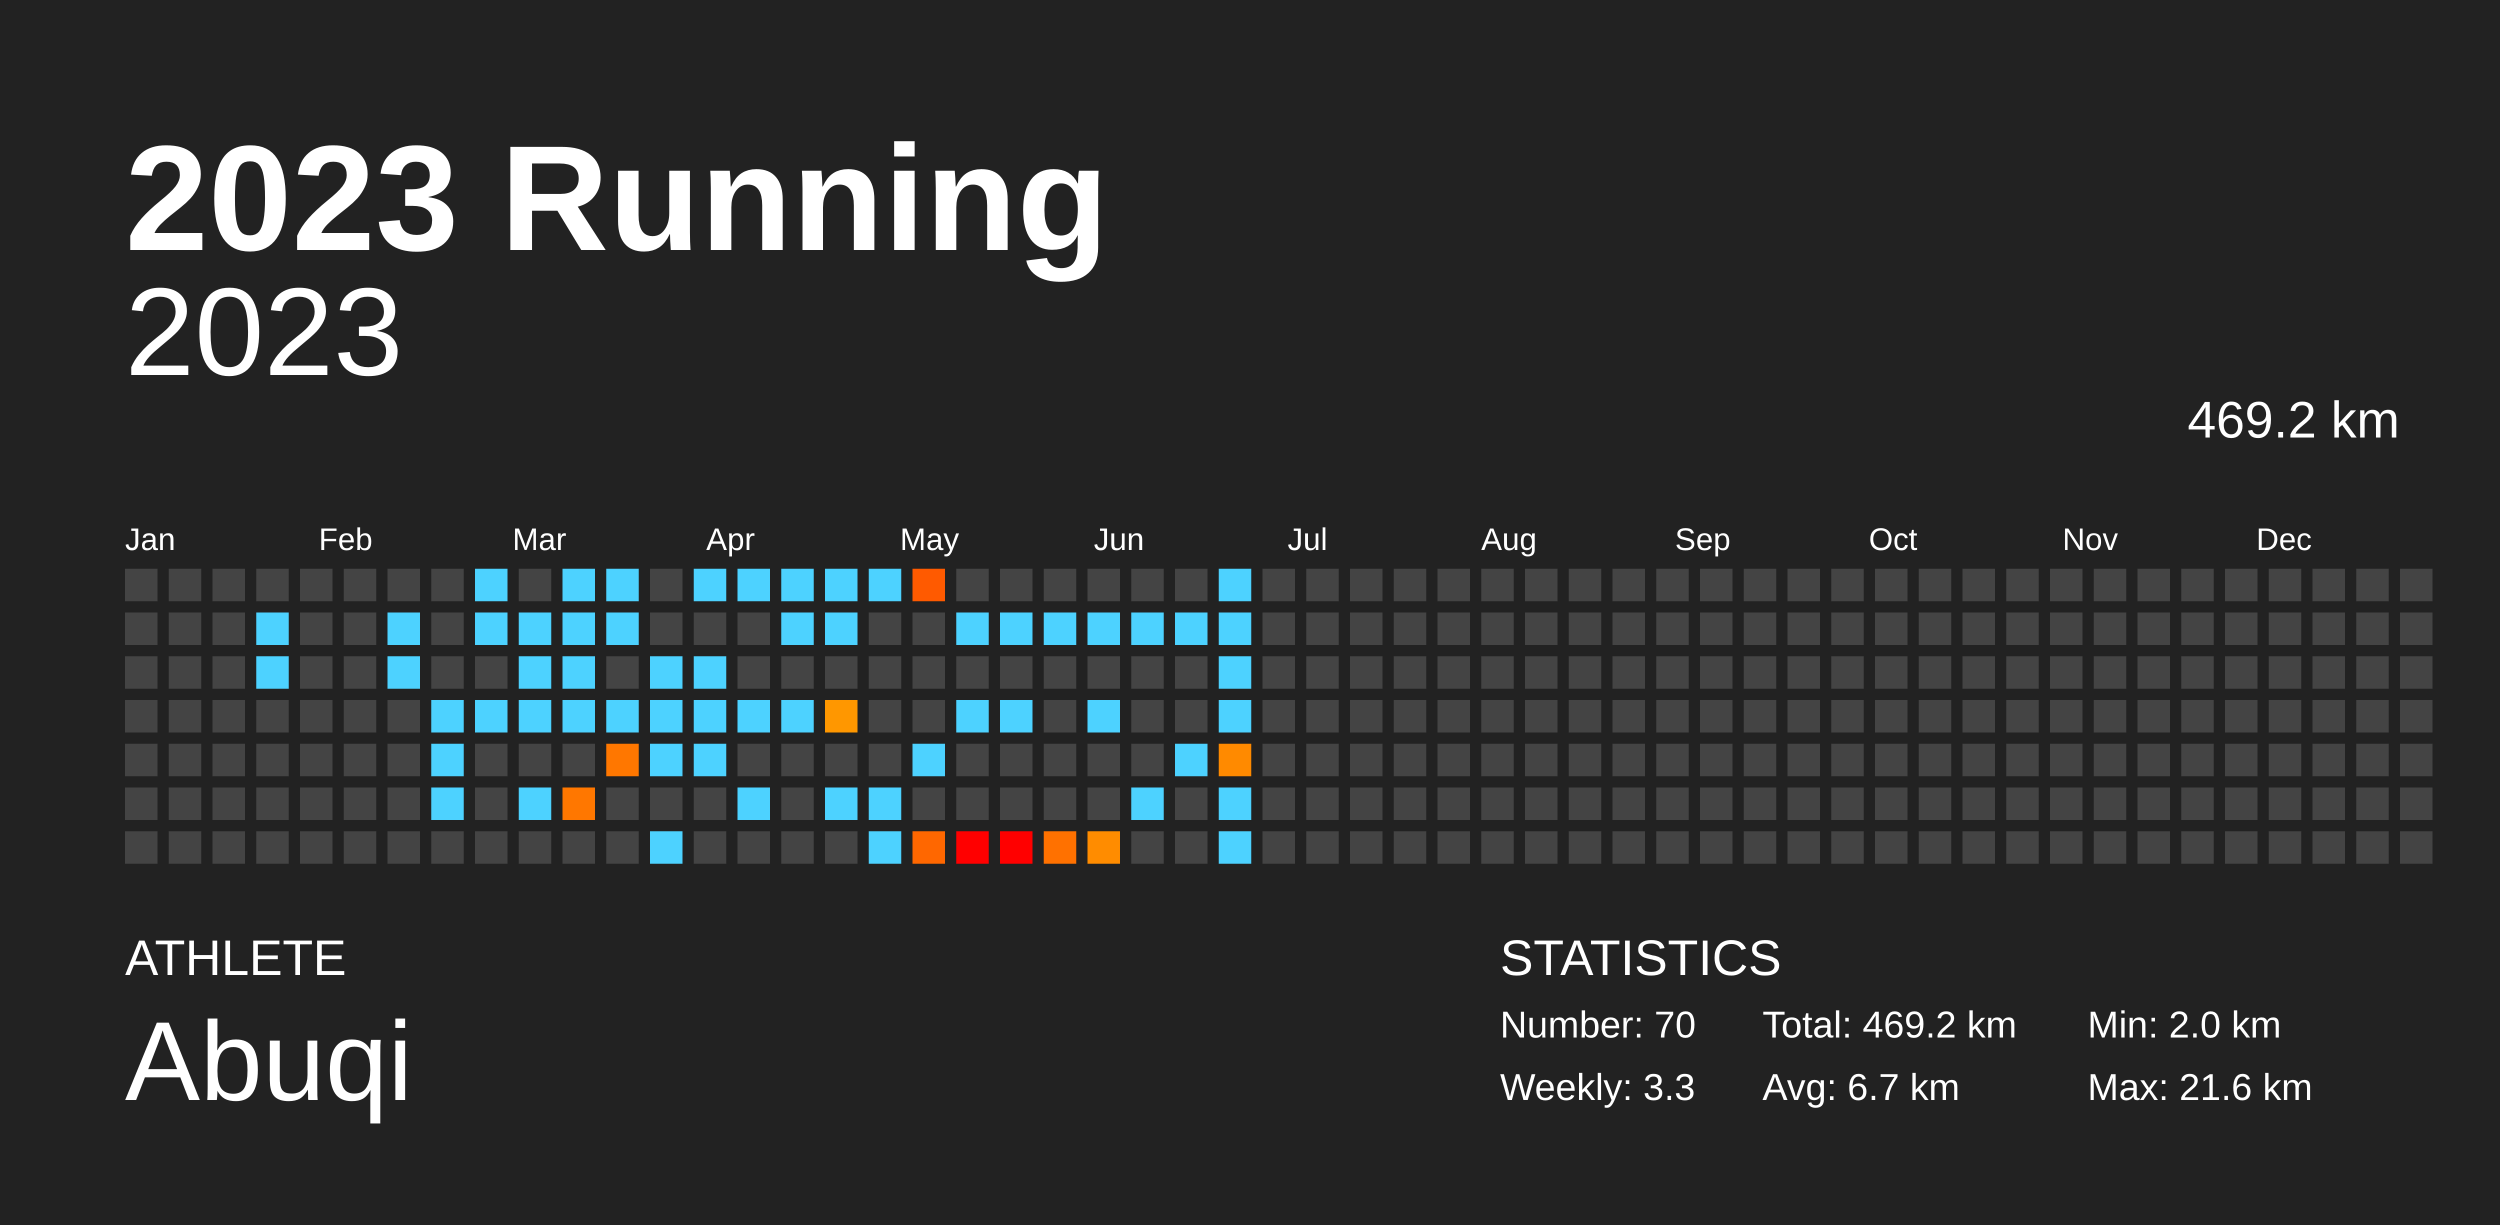
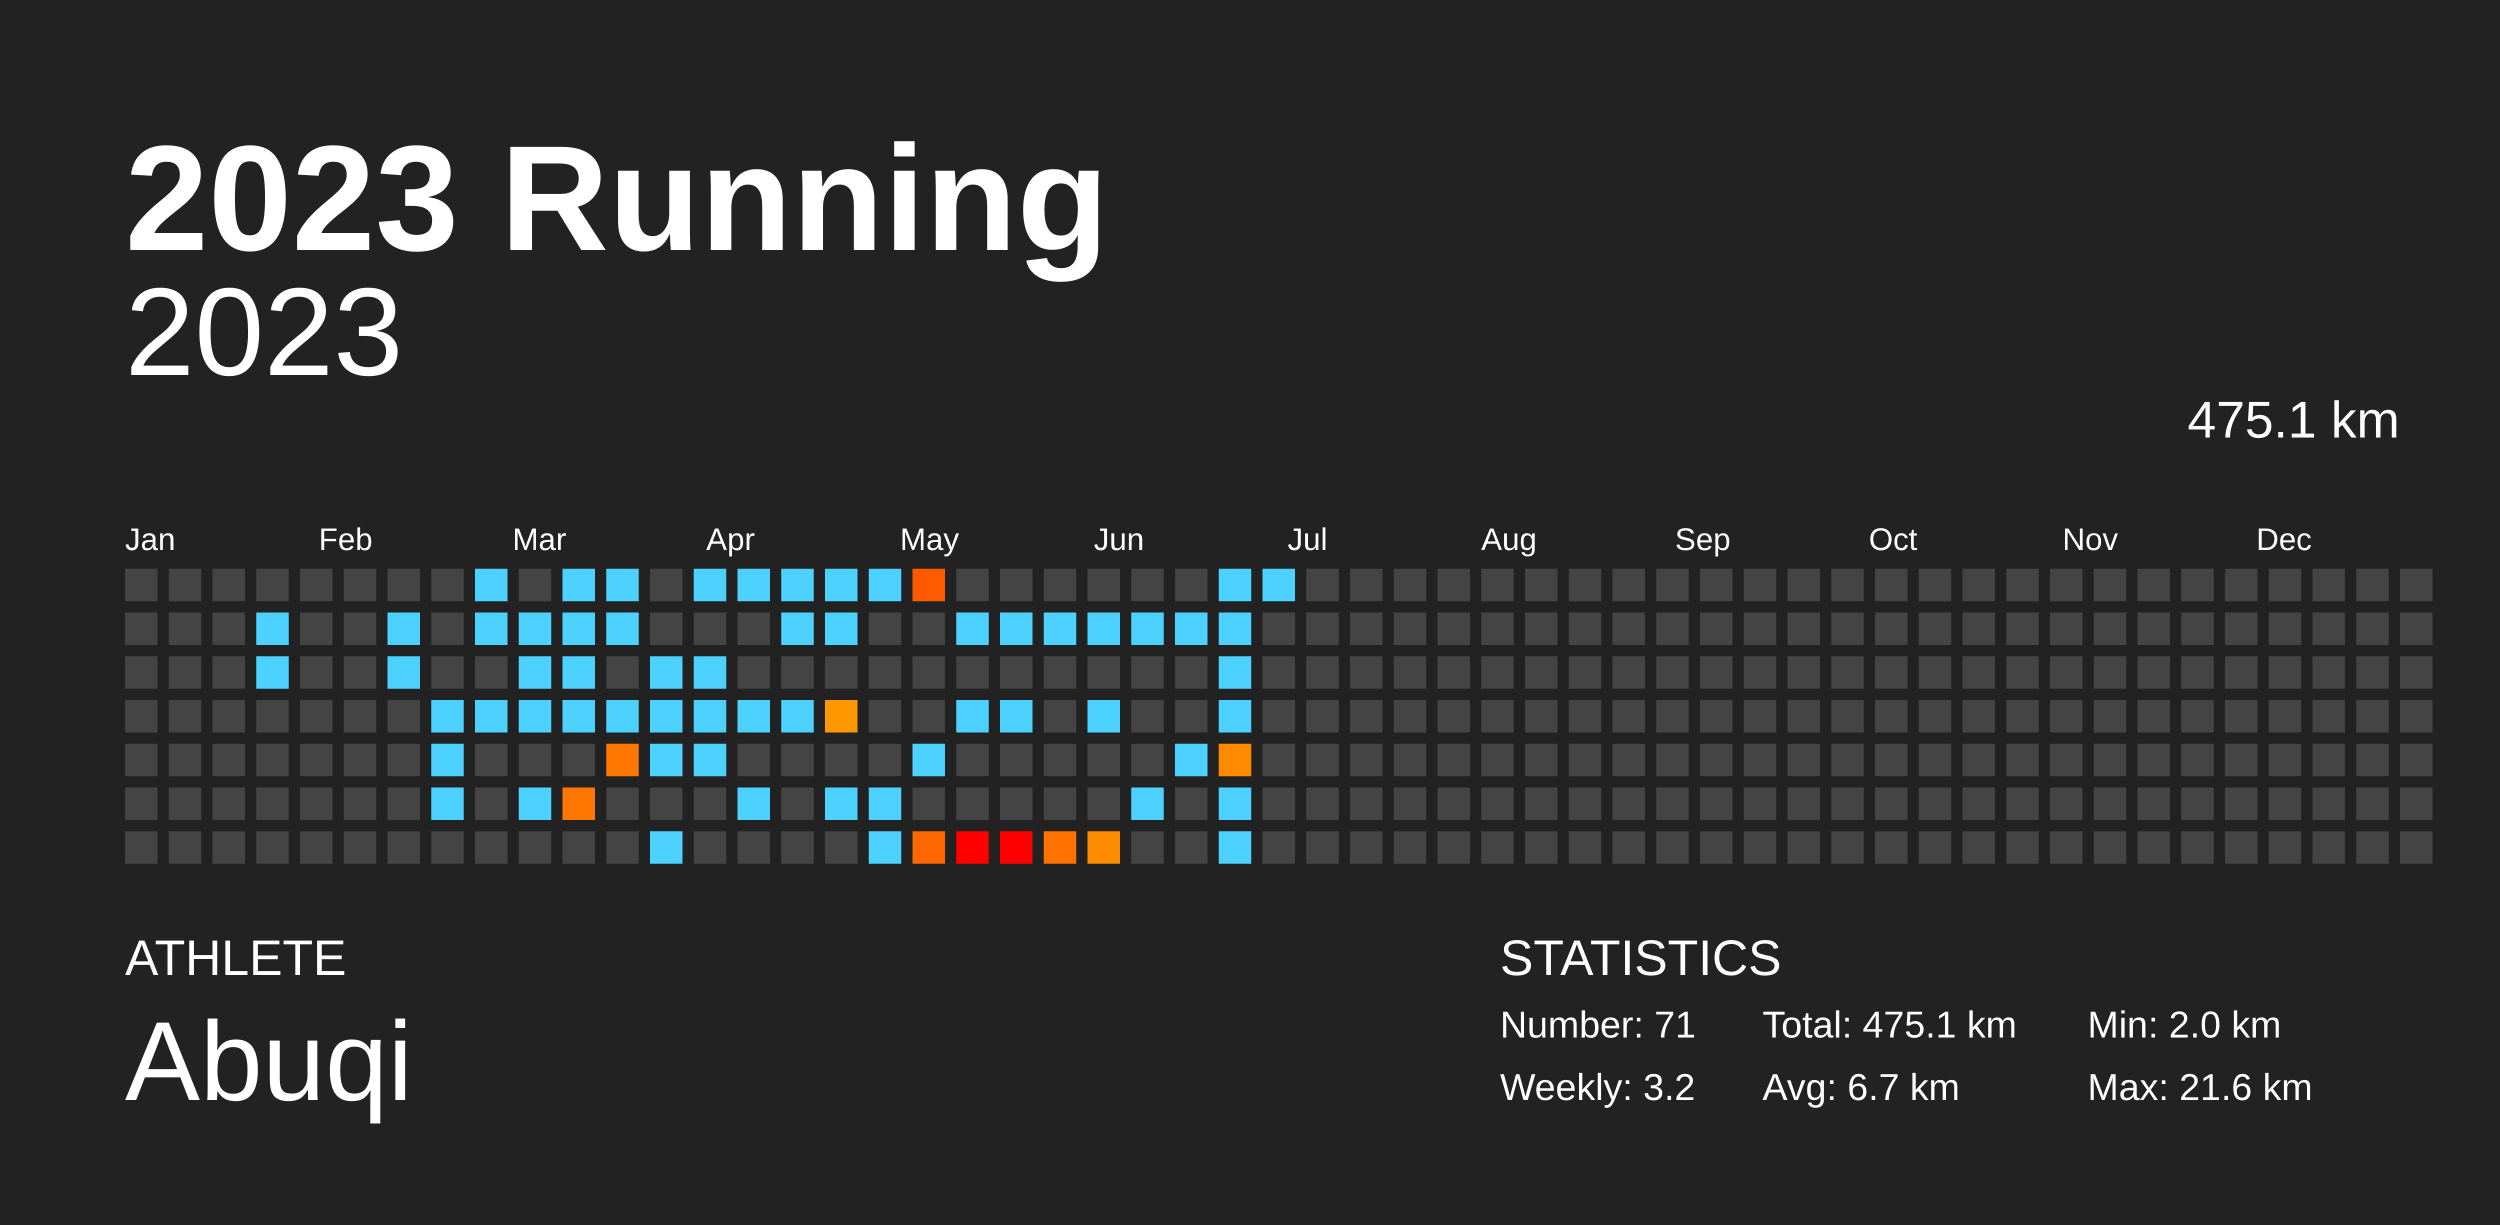
<svg xmlns="http://www.w3.org/2000/svg" baseProfile="full" height="98mm" version="1.1" viewBox="0,0,200,98" width="200mm">
  <defs />
  <rect fill="#222222" height="98" width="200" x="0" y="0" />
  <text fill="#FFFFFF" style="font-size:12px; font-family:Arial; font-weight:bold;" x="10" y="20">2023 Running</text>
  <text fill="#FFFFFF" style="font-size:4px; font-family:Arial" x="10" y="78">ATHLETE</text>
  <text fill="#FFFFFF" style="font-size:9px; font-family:Arial" x="10" y="88">Abuqi</text>
  <text fill="#FFFFFF" style="font-size:4px; font-family:Arial" x="120" y="78">STATISTICS</text>
-   <text fill="#FFFFFF" style="font-size:3px; font-family:Arial" x="120" y="83">Number: 70</text>
-   <text fill="#FFFFFF" style="font-size:3px; font-family:Arial" x="120" y="88">Weekly: 3.3</text>
-   <text fill="#FFFFFF" style="font-size:3px; font-family:Arial" x="141" y="83">Total: 469.2 km</text>
+   <text fill="#FFFFFF" style="font-size:3px; font-family:Arial" x="120" y="83">Number: 71</text>
+   <text fill="#FFFFFF" style="font-size:3px; font-family:Arial" x="120" y="88">Weekly: 3.2</text>
+   <text fill="#FFFFFF" style="font-size:3px; font-family:Arial" x="141" y="83">Total: 475.1 km</text>
  <text fill="#FFFFFF" style="font-size:3px; font-family:Arial" x="141" y="88">Avg: 6.7 km</text>
  <text fill="#FFFFFF" style="font-size:3px; font-family:Arial" x="167" y="83">Min: 2.0 km</text>
  <text fill="#FFFFFF" style="font-size:3px; font-family:Arial" x="167" y="88">Max: 21.6 km</text>
  <text alignment-baseline="hanging" fill="#FFFFFF" style="font-size:10.0px; font-family:Arial;" x="10" y="30">2023</text>
-   <text alignment-baseline="hanging" fill="#FFFFFF" style="font-size:4.125px; font-family:Arial;" x="175" y="35">469.2 km</text>
+   <text alignment-baseline="hanging" fill="#FFFFFF" style="font-size:4.125px; font-family:Arial;" x="175" y="35">475.1 km</text>
  <text fill="#FFFFFF" style="font-size:2.5px; font-family:Arial" x="10.0" y="44">Jan</text>
  <text fill="#FFFFFF" style="font-size:2.5px; font-family:Arial" x="25.5" y="44">Feb</text>
  <text fill="#FFFFFF" style="font-size:2.5px; font-family:Arial" x="41.0" y="44">Mar</text>
  <text fill="#FFFFFF" style="font-size:2.5px; font-family:Arial" x="56.5" y="44">Apr</text>
  <text fill="#FFFFFF" style="font-size:2.5px; font-family:Arial" x="72.0" y="44">May</text>
  <text fill="#FFFFFF" style="font-size:2.5px; font-family:Arial" x="87.5" y="44">Jun</text>
  <text fill="#FFFFFF" style="font-size:2.5px; font-family:Arial" x="103.0" y="44">Jul</text>
  <text fill="#FFFFFF" style="font-size:2.5px; font-family:Arial" x="118.5" y="44">Aug</text>
  <text fill="#FFFFFF" style="font-size:2.5px; font-family:Arial" x="134.0" y="44">Sep</text>
  <text fill="#FFFFFF" style="font-size:2.5px; font-family:Arial" x="149.5" y="44">Oct</text>
  <text fill="#FFFFFF" style="font-size:2.5px; font-family:Arial" x="165.0" y="44">Nov</text>
  <text fill="#FFFFFF" style="font-size:2.5px; font-family:Arial" x="180.5" y="44">Dec</text>
  <rect fill="#444444" height="2.6" width="2.6" x="10.0" y="45.5" />
  <rect fill="#444444" height="2.6" width="2.6" x="10.0" y="49.0" />
  <rect fill="#444444" height="2.6" width="2.6" x="10.0" y="52.5" />
  <rect fill="#444444" height="2.6" width="2.6" x="10.0" y="56.0" />
  <rect fill="#444444" height="2.6" width="2.6" x="10.0" y="59.5" />
  <rect fill="#444444" height="2.6" width="2.6" x="10.0" y="63.0" />
  <rect fill="#444444" height="2.6" width="2.6" x="10.0" y="66.5" />
  <rect fill="#444444" height="2.6" width="2.6" x="13.5" y="45.5" />
  <rect fill="#444444" height="2.6" width="2.6" x="13.5" y="49.0" />
  <rect fill="#444444" height="2.6" width="2.6" x="13.5" y="52.5" />
  <rect fill="#444444" height="2.6" width="2.6" x="13.5" y="56.0" />
  <rect fill="#444444" height="2.6" width="2.6" x="13.5" y="59.5" />
  <rect fill="#444444" height="2.6" width="2.6" x="13.5" y="63.0" />
  <rect fill="#444444" height="2.6" width="2.6" x="13.5" y="66.5" />
  <rect fill="#444444" height="2.6" width="2.6" x="17.0" y="45.5" />
  <rect fill="#444444" height="2.6" width="2.6" x="17.0" y="49.0" />
  <rect fill="#444444" height="2.6" width="2.6" x="17.0" y="52.5" />
  <rect fill="#444444" height="2.6" width="2.6" x="17.0" y="56.0" />
  <rect fill="#444444" height="2.6" width="2.6" x="17.0" y="59.5" />
  <rect fill="#444444" height="2.6" width="2.6" x="17.0" y="63.0" />
  <rect fill="#444444" height="2.6" width="2.6" x="17.0" y="66.5" />
  <rect fill="#444444" height="2.6" width="2.6" x="20.5" y="45.5" />
  <rect fill="#4dd2ff" height="2.6" width="2.6" x="20.5" y="49.0" />
  <rect fill="#4dd2ff" height="2.6" width="2.6" x="20.5" y="52.5" />
  <rect fill="#444444" height="2.6" width="2.6" x="20.5" y="56.0" />
  <rect fill="#444444" height="2.6" width="2.6" x="20.5" y="59.5" />
  <rect fill="#444444" height="2.6" width="2.6" x="20.5" y="63.0" />
  <rect fill="#444444" height="2.6" width="2.6" x="20.5" y="66.5" />
  <rect fill="#444444" height="2.6" width="2.6" x="24.0" y="45.5" />
  <rect fill="#444444" height="2.6" width="2.6" x="24.0" y="49.0" />
  <rect fill="#444444" height="2.6" width="2.6" x="24.0" y="52.5" />
  <rect fill="#444444" height="2.6" width="2.6" x="24.0" y="56.0" />
  <rect fill="#444444" height="2.6" width="2.6" x="24.0" y="59.5" />
  <rect fill="#444444" height="2.6" width="2.6" x="24.0" y="63.0" />
  <rect fill="#444444" height="2.6" width="2.6" x="24.0" y="66.5" />
  <rect fill="#444444" height="2.6" width="2.6" x="27.5" y="45.5" />
  <rect fill="#444444" height="2.6" width="2.6" x="27.5" y="49.0" />
  <rect fill="#444444" height="2.6" width="2.6" x="27.5" y="52.5" />
  <rect fill="#444444" height="2.6" width="2.6" x="27.5" y="56.0" />
  <rect fill="#444444" height="2.6" width="2.6" x="27.5" y="59.5" />
  <rect fill="#444444" height="2.6" width="2.6" x="27.5" y="63.0" />
  <rect fill="#444444" height="2.6" width="2.6" x="27.5" y="66.5" />
  <rect fill="#444444" height="2.6" width="2.6" x="31.0" y="45.5" />
  <rect fill="#4dd2ff" height="2.6" width="2.6" x="31.0" y="49.0" />
  <rect fill="#4dd2ff" height="2.6" width="2.6" x="31.0" y="52.5" />
  <rect fill="#444444" height="2.6" width="2.6" x="31.0" y="56.0" />
  <rect fill="#444444" height="2.6" width="2.6" x="31.0" y="59.5" />
  <rect fill="#444444" height="2.6" width="2.6" x="31.0" y="63.0" />
  <rect fill="#444444" height="2.6" width="2.6" x="31.0" y="66.5" />
  <rect fill="#444444" height="2.6" width="2.6" x="34.5" y="45.5" />
  <rect fill="#444444" height="2.6" width="2.6" x="34.5" y="49.0" />
  <rect fill="#444444" height="2.6" width="2.6" x="34.5" y="52.5" />
  <rect fill="#4dd2ff" height="2.6" width="2.6" x="34.5" y="56.0" />
  <rect fill="#4dd2ff" height="2.6" width="2.6" x="34.5" y="59.5" />
  <rect fill="#4dd2ff" height="2.6" width="2.6" x="34.5" y="63.0" />
  <rect fill="#444444" height="2.6" width="2.6" x="34.5" y="66.5" />
  <rect fill="#4dd2ff" height="2.6" width="2.6" x="38.0" y="45.5" />
  <rect fill="#4dd2ff" height="2.6" width="2.6" x="38.0" y="49.0" />
  <rect fill="#444444" height="2.6" width="2.6" x="38.0" y="52.5" />
  <rect fill="#4dd2ff" height="2.6" width="2.6" x="38.0" y="56.0" />
  <rect fill="#444444" height="2.6" width="2.6" x="38.0" y="59.5" />
  <rect fill="#444444" height="2.6" width="2.6" x="38.0" y="63.0" />
  <rect fill="#444444" height="2.6" width="2.6" x="38.0" y="66.5" />
  <rect fill="#444444" height="2.6" width="2.6" x="41.5" y="45.5" />
  <rect fill="#4dd2ff" height="2.6" width="2.6" x="41.5" y="49.0" />
  <rect fill="#4dd2ff" height="2.6" width="2.6" x="41.5" y="52.5" />
  <rect fill="#4dd2ff" height="2.6" width="2.6" x="41.5" y="56.0" />
  <rect fill="#444444" height="2.6" width="2.6" x="41.5" y="59.5" />
  <rect fill="#4dd2ff" height="2.6" width="2.6" x="41.5" y="63.0" />
  <rect fill="#444444" height="2.6" width="2.6" x="41.5" y="66.5" />
  <rect fill="#4dd2ff" height="2.6" width="2.6" x="45.0" y="45.5" />
  <rect fill="#4dd2ff" height="2.6" width="2.6" x="45.0" y="49.0" />
  <rect fill="#4dd2ff" height="2.6" width="2.6" x="45.0" y="52.5" />
  <rect fill="#4dd2ff" height="2.6" width="2.6" x="45.0" y="56.0" />
  <rect fill="#444444" height="2.6" width="2.6" x="45.0" y="59.5" />
  <rect fill="#ff7700" height="2.6" width="2.6" x="45.0" y="63.0" />
  <rect fill="#444444" height="2.6" width="2.6" x="45.0" y="66.5" />
  <rect fill="#4dd2ff" height="2.6" width="2.6" x="48.5" y="45.5" />
  <rect fill="#4dd2ff" height="2.6" width="2.6" x="48.5" y="49.0" />
  <rect fill="#444444" height="2.6" width="2.6" x="48.5" y="52.5" />
  <rect fill="#4dd2ff" height="2.6" width="2.6" x="48.5" y="56.0" />
  <rect fill="#ff7700" height="2.6" width="2.6" x="48.5" y="59.5" />
  <rect fill="#444444" height="2.6" width="2.6" x="48.5" y="63.0" />
  <rect fill="#444444" height="2.6" width="2.6" x="48.5" y="66.5" />
  <rect fill="#444444" height="2.6" width="2.6" x="52.0" y="45.5" />
  <rect fill="#444444" height="2.6" width="2.6" x="52.0" y="49.0" />
  <rect fill="#4dd2ff" height="2.6" width="2.6" x="52.0" y="52.5" />
  <rect fill="#4dd2ff" height="2.6" width="2.6" x="52.0" y="56.0" />
  <rect fill="#4dd2ff" height="2.6" width="2.6" x="52.0" y="59.5" />
  <rect fill="#444444" height="2.6" width="2.6" x="52.0" y="63.0" />
  <rect fill="#4dd2ff" height="2.6" width="2.6" x="52.0" y="66.5" />
  <rect fill="#4dd2ff" height="2.6" width="2.6" x="55.5" y="45.5" />
  <rect fill="#444444" height="2.6" width="2.6" x="55.5" y="49.0" />
  <rect fill="#4dd2ff" height="2.6" width="2.6" x="55.5" y="52.5" />
  <rect fill="#4dd2ff" height="2.6" width="2.6" x="55.5" y="56.0" />
  <rect fill="#4dd2ff" height="2.6" width="2.6" x="55.5" y="59.5" />
  <rect fill="#444444" height="2.6" width="2.6" x="55.5" y="63.0" />
  <rect fill="#444444" height="2.6" width="2.6" x="55.5" y="66.5" />
  <rect fill="#4dd2ff" height="2.6" width="2.6" x="59.0" y="45.5" />
  <rect fill="#444444" height="2.6" width="2.6" x="59.0" y="49.0" />
  <rect fill="#444444" height="2.6" width="2.6" x="59.0" y="52.5" />
  <rect fill="#4dd2ff" height="2.6" width="2.6" x="59.0" y="56.0" />
  <rect fill="#444444" height="2.6" width="2.6" x="59.0" y="59.5" />
  <rect fill="#4dd2ff" height="2.6" width="2.6" x="59.0" y="63.0" />
  <rect fill="#444444" height="2.6" width="2.6" x="59.0" y="66.5" />
  <rect fill="#4dd2ff" height="2.6" width="2.6" x="62.5" y="45.5" />
  <rect fill="#4dd2ff" height="2.6" width="2.6" x="62.5" y="49.0" />
  <rect fill="#444444" height="2.6" width="2.6" x="62.5" y="52.5" />
  <rect fill="#4dd2ff" height="2.6" width="2.6" x="62.5" y="56.0" />
  <rect fill="#444444" height="2.6" width="2.6" x="62.5" y="59.5" />
  <rect fill="#444444" height="2.6" width="2.6" x="62.5" y="63.0" />
  <rect fill="#444444" height="2.6" width="2.6" x="62.5" y="66.5" />
  <rect fill="#4dd2ff" height="2.6" width="2.6" x="66.0" y="45.5" />
  <rect fill="#4dd2ff" height="2.6" width="2.6" x="66.0" y="49.0" />
  <rect fill="#444444" height="2.6" width="2.6" x="66.0" y="52.5" />
  <rect fill="#ff9700" height="2.6" width="2.6" x="66.0" y="56.0" />
  <rect fill="#444444" height="2.6" width="2.6" x="66.0" y="59.5" />
  <rect fill="#4dd2ff" height="2.6" width="2.6" x="66.0" y="63.0" />
  <rect fill="#444444" height="2.6" width="2.6" x="66.0" y="66.5" />
  <rect fill="#4dd2ff" height="2.6" width="2.6" x="69.5" y="45.5" />
  <rect fill="#444444" height="2.6" width="2.6" x="69.5" y="49.0" />
  <rect fill="#444444" height="2.6" width="2.6" x="69.5" y="52.5" />
  <rect fill="#444444" height="2.6" width="2.6" x="69.5" y="56.0" />
  <rect fill="#444444" height="2.6" width="2.6" x="69.5" y="59.5" />
  <rect fill="#4dd2ff" height="2.6" width="2.6" x="69.5" y="63.0" />
  <rect fill="#4dd2ff" height="2.6" width="2.6" x="69.5" y="66.5" />
  <rect fill="#ff5a00" height="2.6" width="2.6" x="73.0" y="45.5" />
  <rect fill="#444444" height="2.6" width="2.6" x="73.0" y="49.0" />
  <rect fill="#444444" height="2.6" width="2.6" x="73.0" y="52.5" />
  <rect fill="#444444" height="2.6" width="2.6" x="73.0" y="56.0" />
  <rect fill="#4dd2ff" height="2.6" width="2.6" x="73.0" y="59.5" />
  <rect fill="#444444" height="2.6" width="2.6" x="73.0" y="63.0" />
  <rect fill="#ff6700" height="2.6" width="2.6" x="73.0" y="66.5" />
  <rect fill="#444444" height="2.6" width="2.6" x="76.5" y="45.5" />
  <rect fill="#4dd2ff" height="2.6" width="2.6" x="76.5" y="49.0" />
  <rect fill="#444444" height="2.6" width="2.6" x="76.5" y="52.5" />
  <rect fill="#4dd2ff" height="2.6" width="2.6" x="76.5" y="56.0" />
  <rect fill="#444444" height="2.6" width="2.6" x="76.5" y="59.5" />
  <rect fill="#444444" height="2.6" width="2.6" x="76.5" y="63.0" />
  <rect fill="red" height="2.6" width="2.6" x="76.5" y="66.5" />
  <rect fill="#444444" height="2.6" width="2.6" x="80.0" y="45.5" />
  <rect fill="#4dd2ff" height="2.6" width="2.6" x="80.0" y="49.0" />
  <rect fill="#444444" height="2.6" width="2.6" x="80.0" y="52.5" />
  <rect fill="#4dd2ff" height="2.6" width="2.6" x="80.0" y="56.0" />
  <rect fill="#444444" height="2.6" width="2.6" x="80.0" y="59.5" />
  <rect fill="#444444" height="2.6" width="2.6" x="80.0" y="63.0" />
  <rect fill="red" height="2.6" width="2.6" x="80.0" y="66.5" />
  <rect fill="#444444" height="2.6" width="2.6" x="83.5" y="45.5" />
  <rect fill="#4dd2ff" height="2.6" width="2.6" x="83.5" y="49.0" />
  <rect fill="#444444" height="2.6" width="2.6" x="83.5" y="52.5" />
  <rect fill="#444444" height="2.6" width="2.6" x="83.5" y="56.0" />
  <rect fill="#444444" height="2.6" width="2.6" x="83.5" y="59.5" />
  <rect fill="#444444" height="2.6" width="2.6" x="83.5" y="63.0" />
  <rect fill="#ff7100" height="2.6" width="2.6" x="83.5" y="66.5" />
  <rect fill="#444444" height="2.6" width="2.6" x="87.0" y="45.5" />
  <rect fill="#4dd2ff" height="2.6" width="2.6" x="87.0" y="49.0" />
  <rect fill="#444444" height="2.6" width="2.6" x="87.0" y="52.5" />
  <rect fill="#4dd2ff" height="2.6" width="2.6" x="87.0" y="56.0" />
  <rect fill="#444444" height="2.6" width="2.6" x="87.0" y="59.5" />
  <rect fill="#444444" height="2.6" width="2.6" x="87.0" y="63.0" />
  <rect fill="#ff8c00" height="2.6" width="2.6" x="87.0" y="66.5" />
  <rect fill="#444444" height="2.6" width="2.6" x="90.5" y="45.5" />
  <rect fill="#4dd2ff" height="2.6" width="2.6" x="90.5" y="49.0" />
  <rect fill="#444444" height="2.6" width="2.6" x="90.5" y="52.5" />
  <rect fill="#444444" height="2.6" width="2.6" x="90.5" y="56.0" />
  <rect fill="#444444" height="2.6" width="2.6" x="90.5" y="59.5" />
  <rect fill="#4dd2ff" height="2.6" width="2.6" x="90.5" y="63.0" />
  <rect fill="#444444" height="2.6" width="2.6" x="90.5" y="66.5" />
  <rect fill="#444444" height="2.6" width="2.6" x="94.0" y="45.5" />
  <rect fill="#4dd2ff" height="2.6" width="2.6" x="94.0" y="49.0" />
  <rect fill="#444444" height="2.6" width="2.6" x="94.0" y="52.5" />
  <rect fill="#444444" height="2.6" width="2.6" x="94.0" y="56.0" />
  <rect fill="#4dd2ff" height="2.6" width="2.6" x="94.0" y="59.5" />
  <rect fill="#444444" height="2.6" width="2.6" x="94.0" y="63.0" />
  <rect fill="#444444" height="2.6" width="2.6" x="94.0" y="66.5" />
  <rect fill="#4dd2ff" height="2.6" width="2.6" x="97.5" y="45.5" />
  <rect fill="#4dd2ff" height="2.6" width="2.6" x="97.5" y="49.0" />
  <rect fill="#4dd2ff" height="2.6" width="2.6" x="97.5" y="52.5" />
  <rect fill="#4dd2ff" height="2.6" width="2.6" x="97.5" y="56.0" />
  <rect fill="#ff8a00" height="2.6" width="2.6" x="97.5" y="59.5" />
  <rect fill="#4dd2ff" height="2.6" width="2.6" x="97.5" y="63.0" />
  <rect fill="#4dd2ff" height="2.6" width="2.6" x="97.5" y="66.5" />
-   <rect fill="#444444" height="2.6" width="2.6" x="101.0" y="45.5" />
+   <rect fill="#4dd2ff" height="2.6" width="2.6" x="101.0" y="45.5" />
  <rect fill="#444444" height="2.6" width="2.6" x="101.0" y="49.0" />
  <rect fill="#444444" height="2.6" width="2.6" x="101.0" y="52.5" />
  <rect fill="#444444" height="2.6" width="2.6" x="101.0" y="56.0" />
  <rect fill="#444444" height="2.6" width="2.6" x="101.0" y="59.5" />
  <rect fill="#444444" height="2.6" width="2.6" x="101.0" y="63.0" />
  <rect fill="#444444" height="2.6" width="2.6" x="101.0" y="66.5" />
  <rect fill="#444444" height="2.6" width="2.6" x="104.5" y="45.5" />
  <rect fill="#444444" height="2.6" width="2.6" x="104.5" y="49.0" />
  <rect fill="#444444" height="2.6" width="2.6" x="104.5" y="52.5" />
  <rect fill="#444444" height="2.6" width="2.6" x="104.5" y="56.0" />
  <rect fill="#444444" height="2.6" width="2.6" x="104.5" y="59.5" />
  <rect fill="#444444" height="2.6" width="2.6" x="104.5" y="63.0" />
  <rect fill="#444444" height="2.6" width="2.6" x="104.5" y="66.5" />
  <rect fill="#444444" height="2.6" width="2.6" x="108.0" y="45.5" />
  <rect fill="#444444" height="2.6" width="2.6" x="108.0" y="49.0" />
  <rect fill="#444444" height="2.6" width="2.6" x="108.0" y="52.5" />
  <rect fill="#444444" height="2.6" width="2.6" x="108.0" y="56.0" />
  <rect fill="#444444" height="2.6" width="2.6" x="108.0" y="59.5" />
  <rect fill="#444444" height="2.6" width="2.6" x="108.0" y="63.0" />
  <rect fill="#444444" height="2.6" width="2.6" x="108.0" y="66.5" />
  <rect fill="#444444" height="2.6" width="2.6" x="111.5" y="45.5" />
  <rect fill="#444444" height="2.6" width="2.6" x="111.5" y="49.0" />
  <rect fill="#444444" height="2.6" width="2.6" x="111.5" y="52.5" />
  <rect fill="#444444" height="2.6" width="2.6" x="111.5" y="56.0" />
  <rect fill="#444444" height="2.6" width="2.6" x="111.5" y="59.5" />
  <rect fill="#444444" height="2.6" width="2.6" x="111.5" y="63.0" />
  <rect fill="#444444" height="2.6" width="2.6" x="111.5" y="66.5" />
  <rect fill="#444444" height="2.6" width="2.6" x="115.0" y="45.5" />
  <rect fill="#444444" height="2.6" width="2.6" x="115.0" y="49.0" />
  <rect fill="#444444" height="2.6" width="2.6" x="115.0" y="52.5" />
  <rect fill="#444444" height="2.6" width="2.6" x="115.0" y="56.0" />
  <rect fill="#444444" height="2.6" width="2.6" x="115.0" y="59.5" />
  <rect fill="#444444" height="2.6" width="2.6" x="115.0" y="63.0" />
  <rect fill="#444444" height="2.6" width="2.6" x="115.0" y="66.5" />
  <rect fill="#444444" height="2.6" width="2.6" x="118.5" y="45.5" />
  <rect fill="#444444" height="2.6" width="2.6" x="118.5" y="49.0" />
  <rect fill="#444444" height="2.6" width="2.6" x="118.5" y="52.5" />
  <rect fill="#444444" height="2.6" width="2.6" x="118.5" y="56.0" />
  <rect fill="#444444" height="2.6" width="2.6" x="118.5" y="59.5" />
  <rect fill="#444444" height="2.6" width="2.6" x="118.5" y="63.0" />
  <rect fill="#444444" height="2.6" width="2.6" x="118.5" y="66.5" />
  <rect fill="#444444" height="2.6" width="2.6" x="122.0" y="45.5" />
  <rect fill="#444444" height="2.6" width="2.6" x="122.0" y="49.0" />
  <rect fill="#444444" height="2.6" width="2.6" x="122.0" y="52.5" />
  <rect fill="#444444" height="2.6" width="2.6" x="122.0" y="56.0" />
  <rect fill="#444444" height="2.6" width="2.6" x="122.0" y="59.5" />
  <rect fill="#444444" height="2.6" width="2.6" x="122.0" y="63.0" />
  <rect fill="#444444" height="2.6" width="2.6" x="122.0" y="66.5" />
  <rect fill="#444444" height="2.6" width="2.6" x="125.5" y="45.5" />
  <rect fill="#444444" height="2.6" width="2.6" x="125.5" y="49.0" />
  <rect fill="#444444" height="2.6" width="2.6" x="125.5" y="52.5" />
  <rect fill="#444444" height="2.6" width="2.6" x="125.5" y="56.0" />
  <rect fill="#444444" height="2.6" width="2.6" x="125.5" y="59.5" />
  <rect fill="#444444" height="2.6" width="2.6" x="125.5" y="63.0" />
  <rect fill="#444444" height="2.6" width="2.6" x="125.5" y="66.5" />
  <rect fill="#444444" height="2.6" width="2.6" x="129.0" y="45.5" />
  <rect fill="#444444" height="2.6" width="2.6" x="129.0" y="49.0" />
  <rect fill="#444444" height="2.6" width="2.6" x="129.0" y="52.5" />
  <rect fill="#444444" height="2.6" width="2.6" x="129.0" y="56.0" />
  <rect fill="#444444" height="2.6" width="2.6" x="129.0" y="59.5" />
  <rect fill="#444444" height="2.6" width="2.6" x="129.0" y="63.0" />
  <rect fill="#444444" height="2.6" width="2.6" x="129.0" y="66.5" />
  <rect fill="#444444" height="2.6" width="2.6" x="132.5" y="45.5" />
  <rect fill="#444444" height="2.6" width="2.6" x="132.5" y="49.0" />
  <rect fill="#444444" height="2.6" width="2.6" x="132.5" y="52.5" />
  <rect fill="#444444" height="2.6" width="2.6" x="132.5" y="56.0" />
  <rect fill="#444444" height="2.6" width="2.6" x="132.5" y="59.5" />
  <rect fill="#444444" height="2.6" width="2.6" x="132.5" y="63.0" />
  <rect fill="#444444" height="2.6" width="2.6" x="132.5" y="66.5" />
  <rect fill="#444444" height="2.6" width="2.6" x="136.0" y="45.5" />
  <rect fill="#444444" height="2.6" width="2.6" x="136.0" y="49.0" />
  <rect fill="#444444" height="2.6" width="2.6" x="136.0" y="52.5" />
  <rect fill="#444444" height="2.6" width="2.6" x="136.0" y="56.0" />
  <rect fill="#444444" height="2.6" width="2.6" x="136.0" y="59.5" />
  <rect fill="#444444" height="2.6" width="2.6" x="136.0" y="63.0" />
  <rect fill="#444444" height="2.6" width="2.6" x="136.0" y="66.5" />
  <rect fill="#444444" height="2.6" width="2.6" x="139.5" y="45.5" />
  <rect fill="#444444" height="2.6" width="2.6" x="139.5" y="49.0" />
  <rect fill="#444444" height="2.6" width="2.6" x="139.5" y="52.5" />
  <rect fill="#444444" height="2.6" width="2.6" x="139.5" y="56.0" />
  <rect fill="#444444" height="2.6" width="2.6" x="139.5" y="59.5" />
  <rect fill="#444444" height="2.6" width="2.6" x="139.5" y="63.0" />
  <rect fill="#444444" height="2.6" width="2.6" x="139.5" y="66.5" />
  <rect fill="#444444" height="2.6" width="2.6" x="143.0" y="45.5" />
  <rect fill="#444444" height="2.6" width="2.6" x="143.0" y="49.0" />
  <rect fill="#444444" height="2.6" width="2.6" x="143.0" y="52.5" />
  <rect fill="#444444" height="2.6" width="2.6" x="143.0" y="56.0" />
  <rect fill="#444444" height="2.6" width="2.6" x="143.0" y="59.5" />
  <rect fill="#444444" height="2.6" width="2.6" x="143.0" y="63.0" />
  <rect fill="#444444" height="2.6" width="2.6" x="143.0" y="66.5" />
  <rect fill="#444444" height="2.6" width="2.6" x="146.5" y="45.5" />
  <rect fill="#444444" height="2.6" width="2.6" x="146.5" y="49.0" />
  <rect fill="#444444" height="2.6" width="2.6" x="146.5" y="52.5" />
  <rect fill="#444444" height="2.6" width="2.6" x="146.5" y="56.0" />
  <rect fill="#444444" height="2.6" width="2.6" x="146.5" y="59.5" />
  <rect fill="#444444" height="2.6" width="2.6" x="146.5" y="63.0" />
  <rect fill="#444444" height="2.6" width="2.6" x="146.5" y="66.5" />
  <rect fill="#444444" height="2.6" width="2.6" x="150.0" y="45.5" />
  <rect fill="#444444" height="2.6" width="2.6" x="150.0" y="49.0" />
  <rect fill="#444444" height="2.6" width="2.6" x="150.0" y="52.5" />
  <rect fill="#444444" height="2.6" width="2.6" x="150.0" y="56.0" />
  <rect fill="#444444" height="2.6" width="2.6" x="150.0" y="59.5" />
  <rect fill="#444444" height="2.6" width="2.6" x="150.0" y="63.0" />
  <rect fill="#444444" height="2.6" width="2.6" x="150.0" y="66.5" />
  <rect fill="#444444" height="2.6" width="2.6" x="153.5" y="45.5" />
  <rect fill="#444444" height="2.6" width="2.6" x="153.5" y="49.0" />
  <rect fill="#444444" height="2.6" width="2.6" x="153.5" y="52.5" />
  <rect fill="#444444" height="2.6" width="2.6" x="153.5" y="56.0" />
  <rect fill="#444444" height="2.6" width="2.6" x="153.5" y="59.5" />
  <rect fill="#444444" height="2.6" width="2.6" x="153.5" y="63.0" />
  <rect fill="#444444" height="2.6" width="2.6" x="153.5" y="66.5" />
  <rect fill="#444444" height="2.6" width="2.6" x="157.0" y="45.5" />
  <rect fill="#444444" height="2.6" width="2.6" x="157.0" y="49.0" />
  <rect fill="#444444" height="2.6" width="2.6" x="157.0" y="52.5" />
  <rect fill="#444444" height="2.6" width="2.6" x="157.0" y="56.0" />
  <rect fill="#444444" height="2.6" width="2.6" x="157.0" y="59.5" />
  <rect fill="#444444" height="2.6" width="2.6" x="157.0" y="63.0" />
  <rect fill="#444444" height="2.6" width="2.6" x="157.0" y="66.5" />
  <rect fill="#444444" height="2.6" width="2.6" x="160.5" y="45.5" />
  <rect fill="#444444" height="2.6" width="2.6" x="160.5" y="49.0" />
  <rect fill="#444444" height="2.6" width="2.6" x="160.5" y="52.5" />
  <rect fill="#444444" height="2.6" width="2.6" x="160.5" y="56.0" />
  <rect fill="#444444" height="2.6" width="2.6" x="160.5" y="59.5" />
  <rect fill="#444444" height="2.6" width="2.6" x="160.5" y="63.0" />
  <rect fill="#444444" height="2.6" width="2.6" x="160.5" y="66.5" />
  <rect fill="#444444" height="2.6" width="2.6" x="164.0" y="45.5" />
  <rect fill="#444444" height="2.6" width="2.6" x="164.0" y="49.0" />
  <rect fill="#444444" height="2.6" width="2.6" x="164.0" y="52.5" />
  <rect fill="#444444" height="2.6" width="2.6" x="164.0" y="56.0" />
  <rect fill="#444444" height="2.6" width="2.6" x="164.0" y="59.5" />
  <rect fill="#444444" height="2.6" width="2.6" x="164.0" y="63.0" />
  <rect fill="#444444" height="2.6" width="2.6" x="164.0" y="66.5" />
  <rect fill="#444444" height="2.6" width="2.6" x="167.5" y="45.5" />
  <rect fill="#444444" height="2.6" width="2.6" x="167.5" y="49.0" />
  <rect fill="#444444" height="2.6" width="2.6" x="167.5" y="52.5" />
  <rect fill="#444444" height="2.6" width="2.6" x="167.5" y="56.0" />
  <rect fill="#444444" height="2.6" width="2.6" x="167.5" y="59.5" />
  <rect fill="#444444" height="2.6" width="2.6" x="167.5" y="63.0" />
  <rect fill="#444444" height="2.6" width="2.6" x="167.5" y="66.5" />
  <rect fill="#444444" height="2.6" width="2.6" x="171.0" y="45.5" />
  <rect fill="#444444" height="2.6" width="2.6" x="171.0" y="49.0" />
  <rect fill="#444444" height="2.6" width="2.6" x="171.0" y="52.5" />
  <rect fill="#444444" height="2.6" width="2.6" x="171.0" y="56.0" />
  <rect fill="#444444" height="2.6" width="2.6" x="171.0" y="59.5" />
  <rect fill="#444444" height="2.6" width="2.6" x="171.0" y="63.0" />
  <rect fill="#444444" height="2.6" width="2.6" x="171.0" y="66.5" />
  <rect fill="#444444" height="2.6" width="2.6" x="174.5" y="45.5" />
  <rect fill="#444444" height="2.6" width="2.6" x="174.5" y="49.0" />
  <rect fill="#444444" height="2.6" width="2.6" x="174.5" y="52.5" />
  <rect fill="#444444" height="2.6" width="2.6" x="174.5" y="56.0" />
  <rect fill="#444444" height="2.6" width="2.6" x="174.5" y="59.5" />
  <rect fill="#444444" height="2.6" width="2.6" x="174.5" y="63.0" />
  <rect fill="#444444" height="2.6" width="2.6" x="174.5" y="66.5" />
  <rect fill="#444444" height="2.6" width="2.6" x="178.0" y="45.5" />
  <rect fill="#444444" height="2.6" width="2.6" x="178.0" y="49.0" />
  <rect fill="#444444" height="2.6" width="2.6" x="178.0" y="52.5" />
  <rect fill="#444444" height="2.6" width="2.6" x="178.0" y="56.0" />
  <rect fill="#444444" height="2.6" width="2.6" x="178.0" y="59.5" />
  <rect fill="#444444" height="2.6" width="2.6" x="178.0" y="63.0" />
  <rect fill="#444444" height="2.6" width="2.6" x="178.0" y="66.5" />
  <rect fill="#444444" height="2.6" width="2.6" x="181.5" y="45.5" />
  <rect fill="#444444" height="2.6" width="2.6" x="181.5" y="49.0" />
  <rect fill="#444444" height="2.6" width="2.6" x="181.5" y="52.5" />
  <rect fill="#444444" height="2.6" width="2.6" x="181.5" y="56.0" />
  <rect fill="#444444" height="2.6" width="2.6" x="181.5" y="59.5" />
  <rect fill="#444444" height="2.6" width="2.6" x="181.5" y="63.0" />
  <rect fill="#444444" height="2.6" width="2.6" x="181.5" y="66.5" />
  <rect fill="#444444" height="2.6" width="2.6" x="185.0" y="45.5" />
  <rect fill="#444444" height="2.6" width="2.6" x="185.0" y="49.0" />
  <rect fill="#444444" height="2.6" width="2.6" x="185.0" y="52.5" />
  <rect fill="#444444" height="2.6" width="2.6" x="185.0" y="56.0" />
  <rect fill="#444444" height="2.6" width="2.6" x="185.0" y="59.5" />
  <rect fill="#444444" height="2.6" width="2.6" x="185.0" y="63.0" />
  <rect fill="#444444" height="2.6" width="2.6" x="185.0" y="66.5" />
  <rect fill="#444444" height="2.6" width="2.6" x="188.5" y="45.5" />
  <rect fill="#444444" height="2.6" width="2.6" x="188.5" y="49.0" />
  <rect fill="#444444" height="2.6" width="2.6" x="188.5" y="52.5" />
  <rect fill="#444444" height="2.6" width="2.6" x="188.5" y="56.0" />
  <rect fill="#444444" height="2.6" width="2.6" x="188.5" y="59.5" />
  <rect fill="#444444" height="2.6" width="2.6" x="188.5" y="63.0" />
  <rect fill="#444444" height="2.6" width="2.6" x="188.5" y="66.5" />
  <rect fill="#444444" height="2.6" width="2.6" x="192.0" y="45.5" />
  <rect fill="#444444" height="2.6" width="2.6" x="192.0" y="49.0" />
  <rect fill="#444444" height="2.6" width="2.6" x="192.0" y="52.5" />
  <rect fill="#444444" height="2.6" width="2.6" x="192.0" y="56.0" />
  <rect fill="#444444" height="2.6" width="2.6" x="192.0" y="59.5" />
  <rect fill="#444444" height="2.6" width="2.6" x="192.0" y="63.0" />
  <rect fill="#444444" height="2.6" width="2.6" x="192.0" y="66.5" />
</svg>
